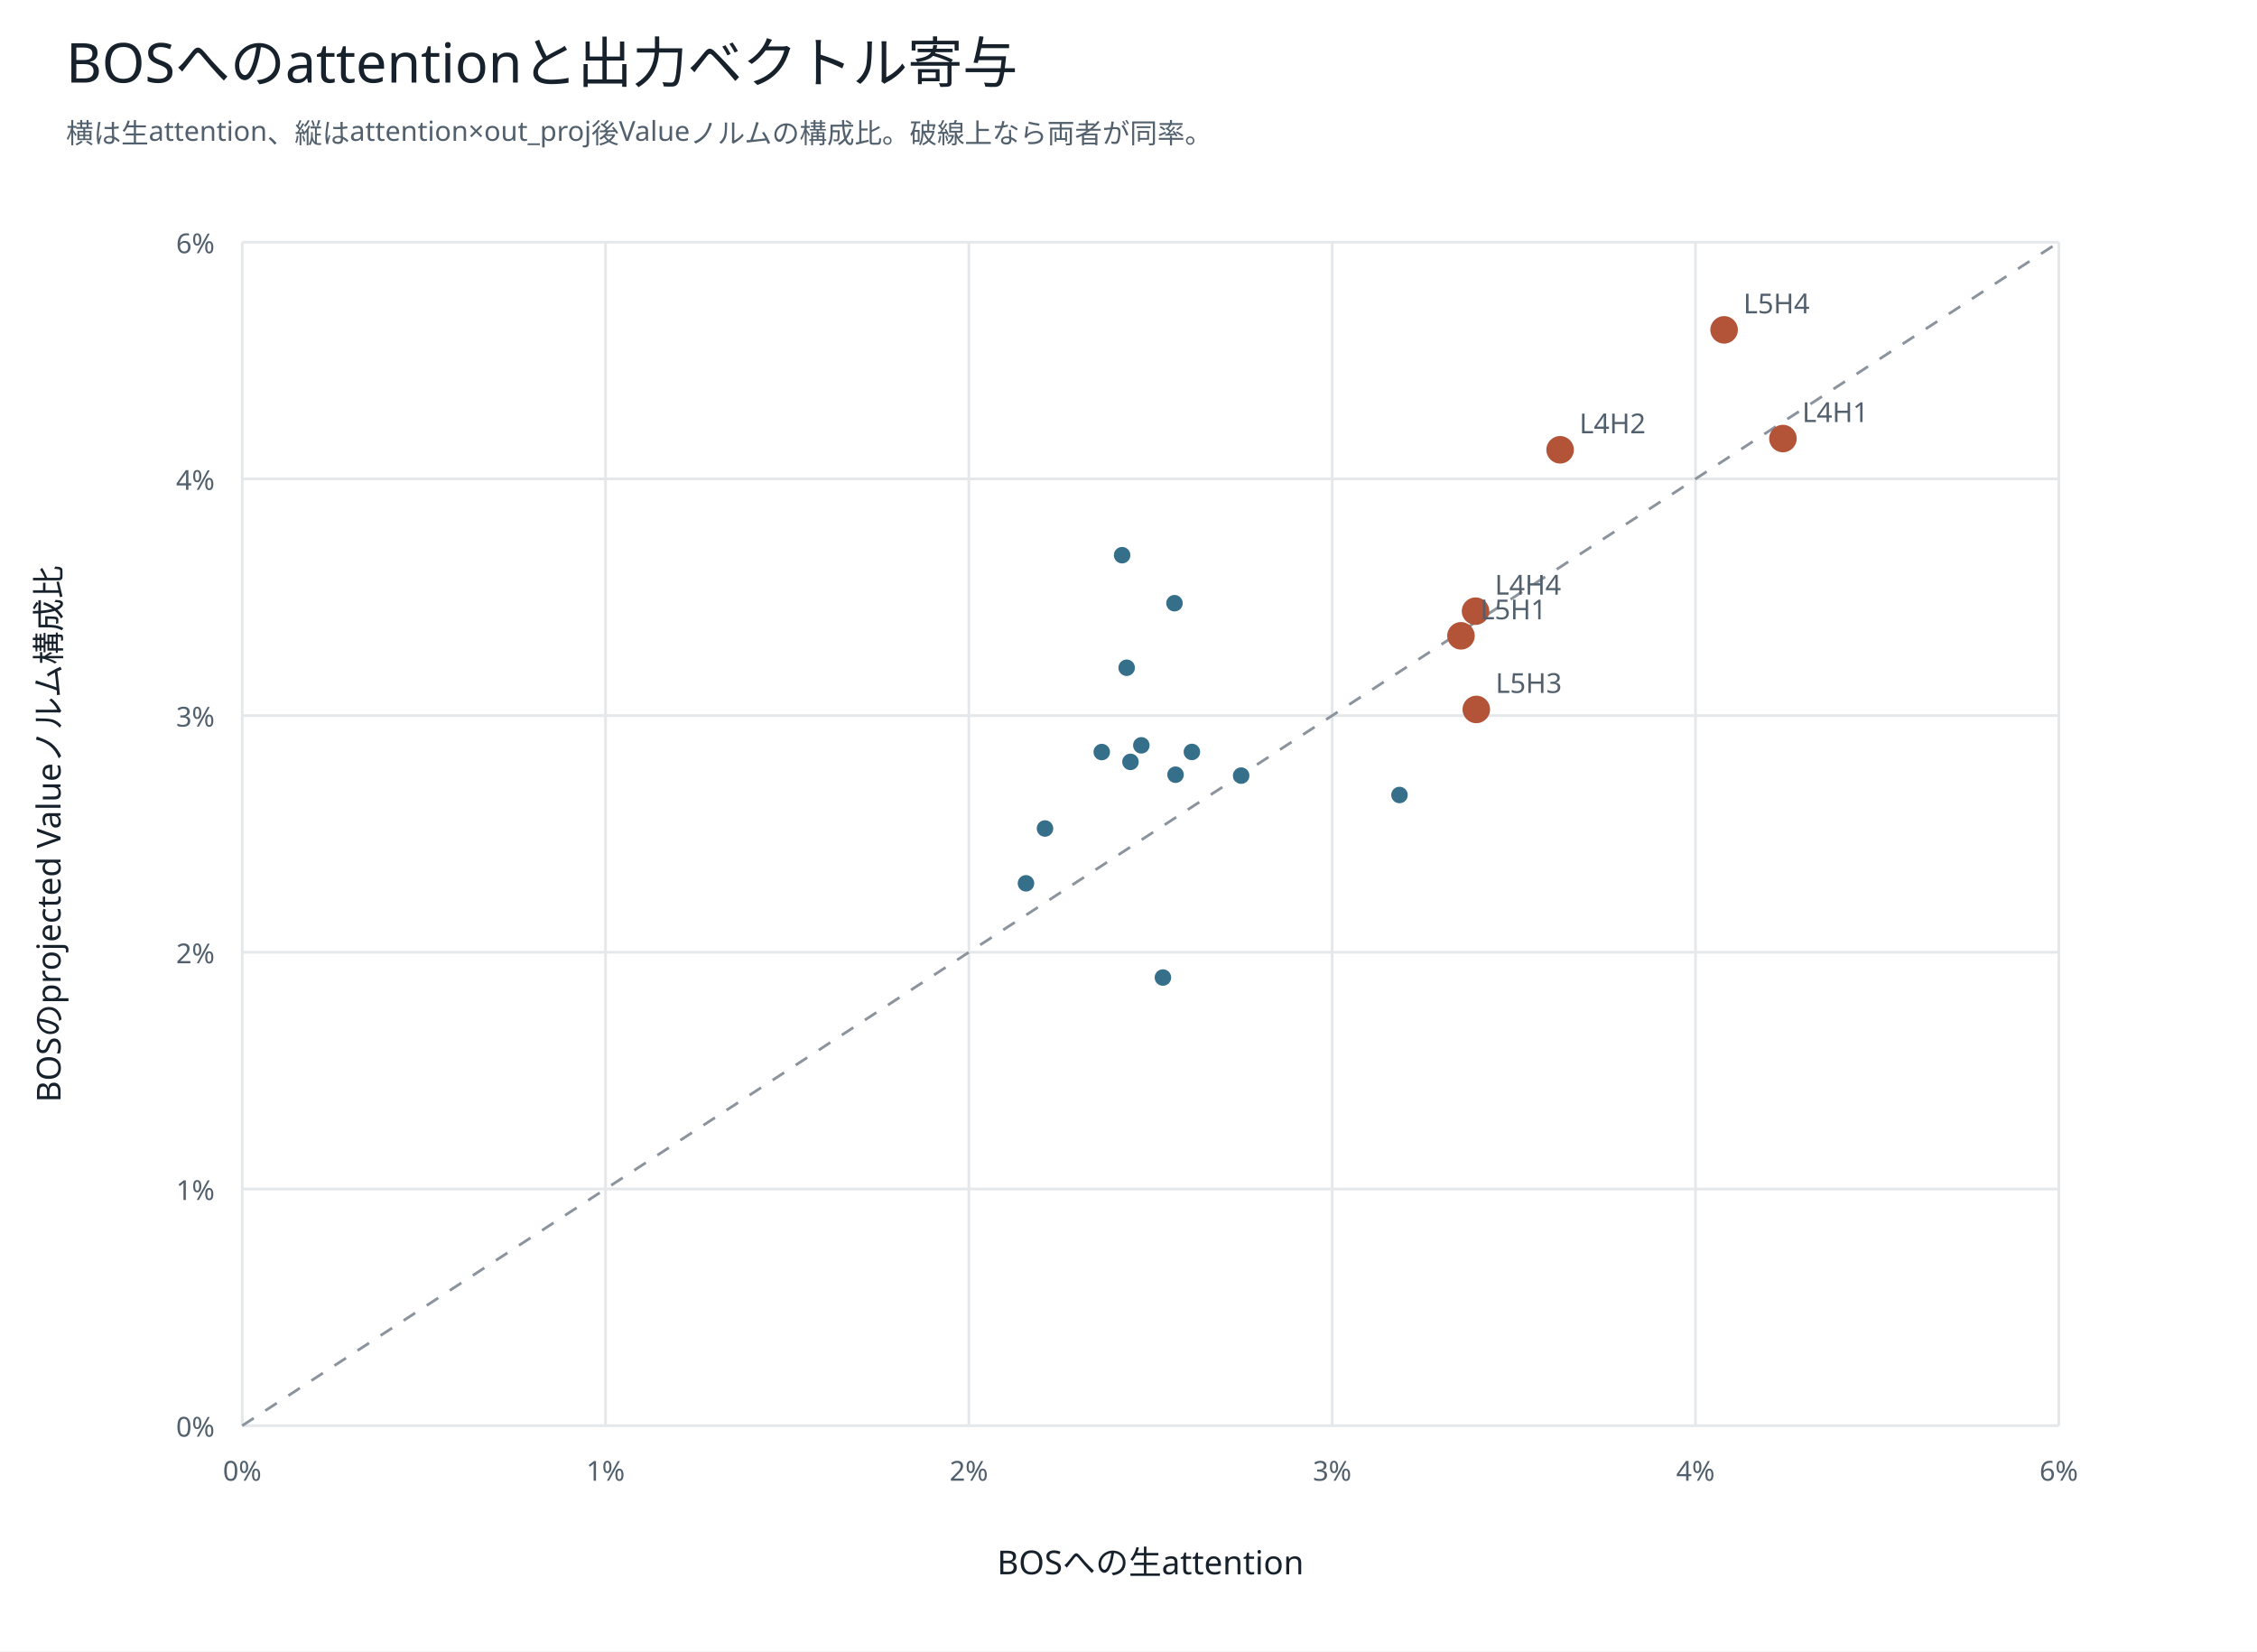
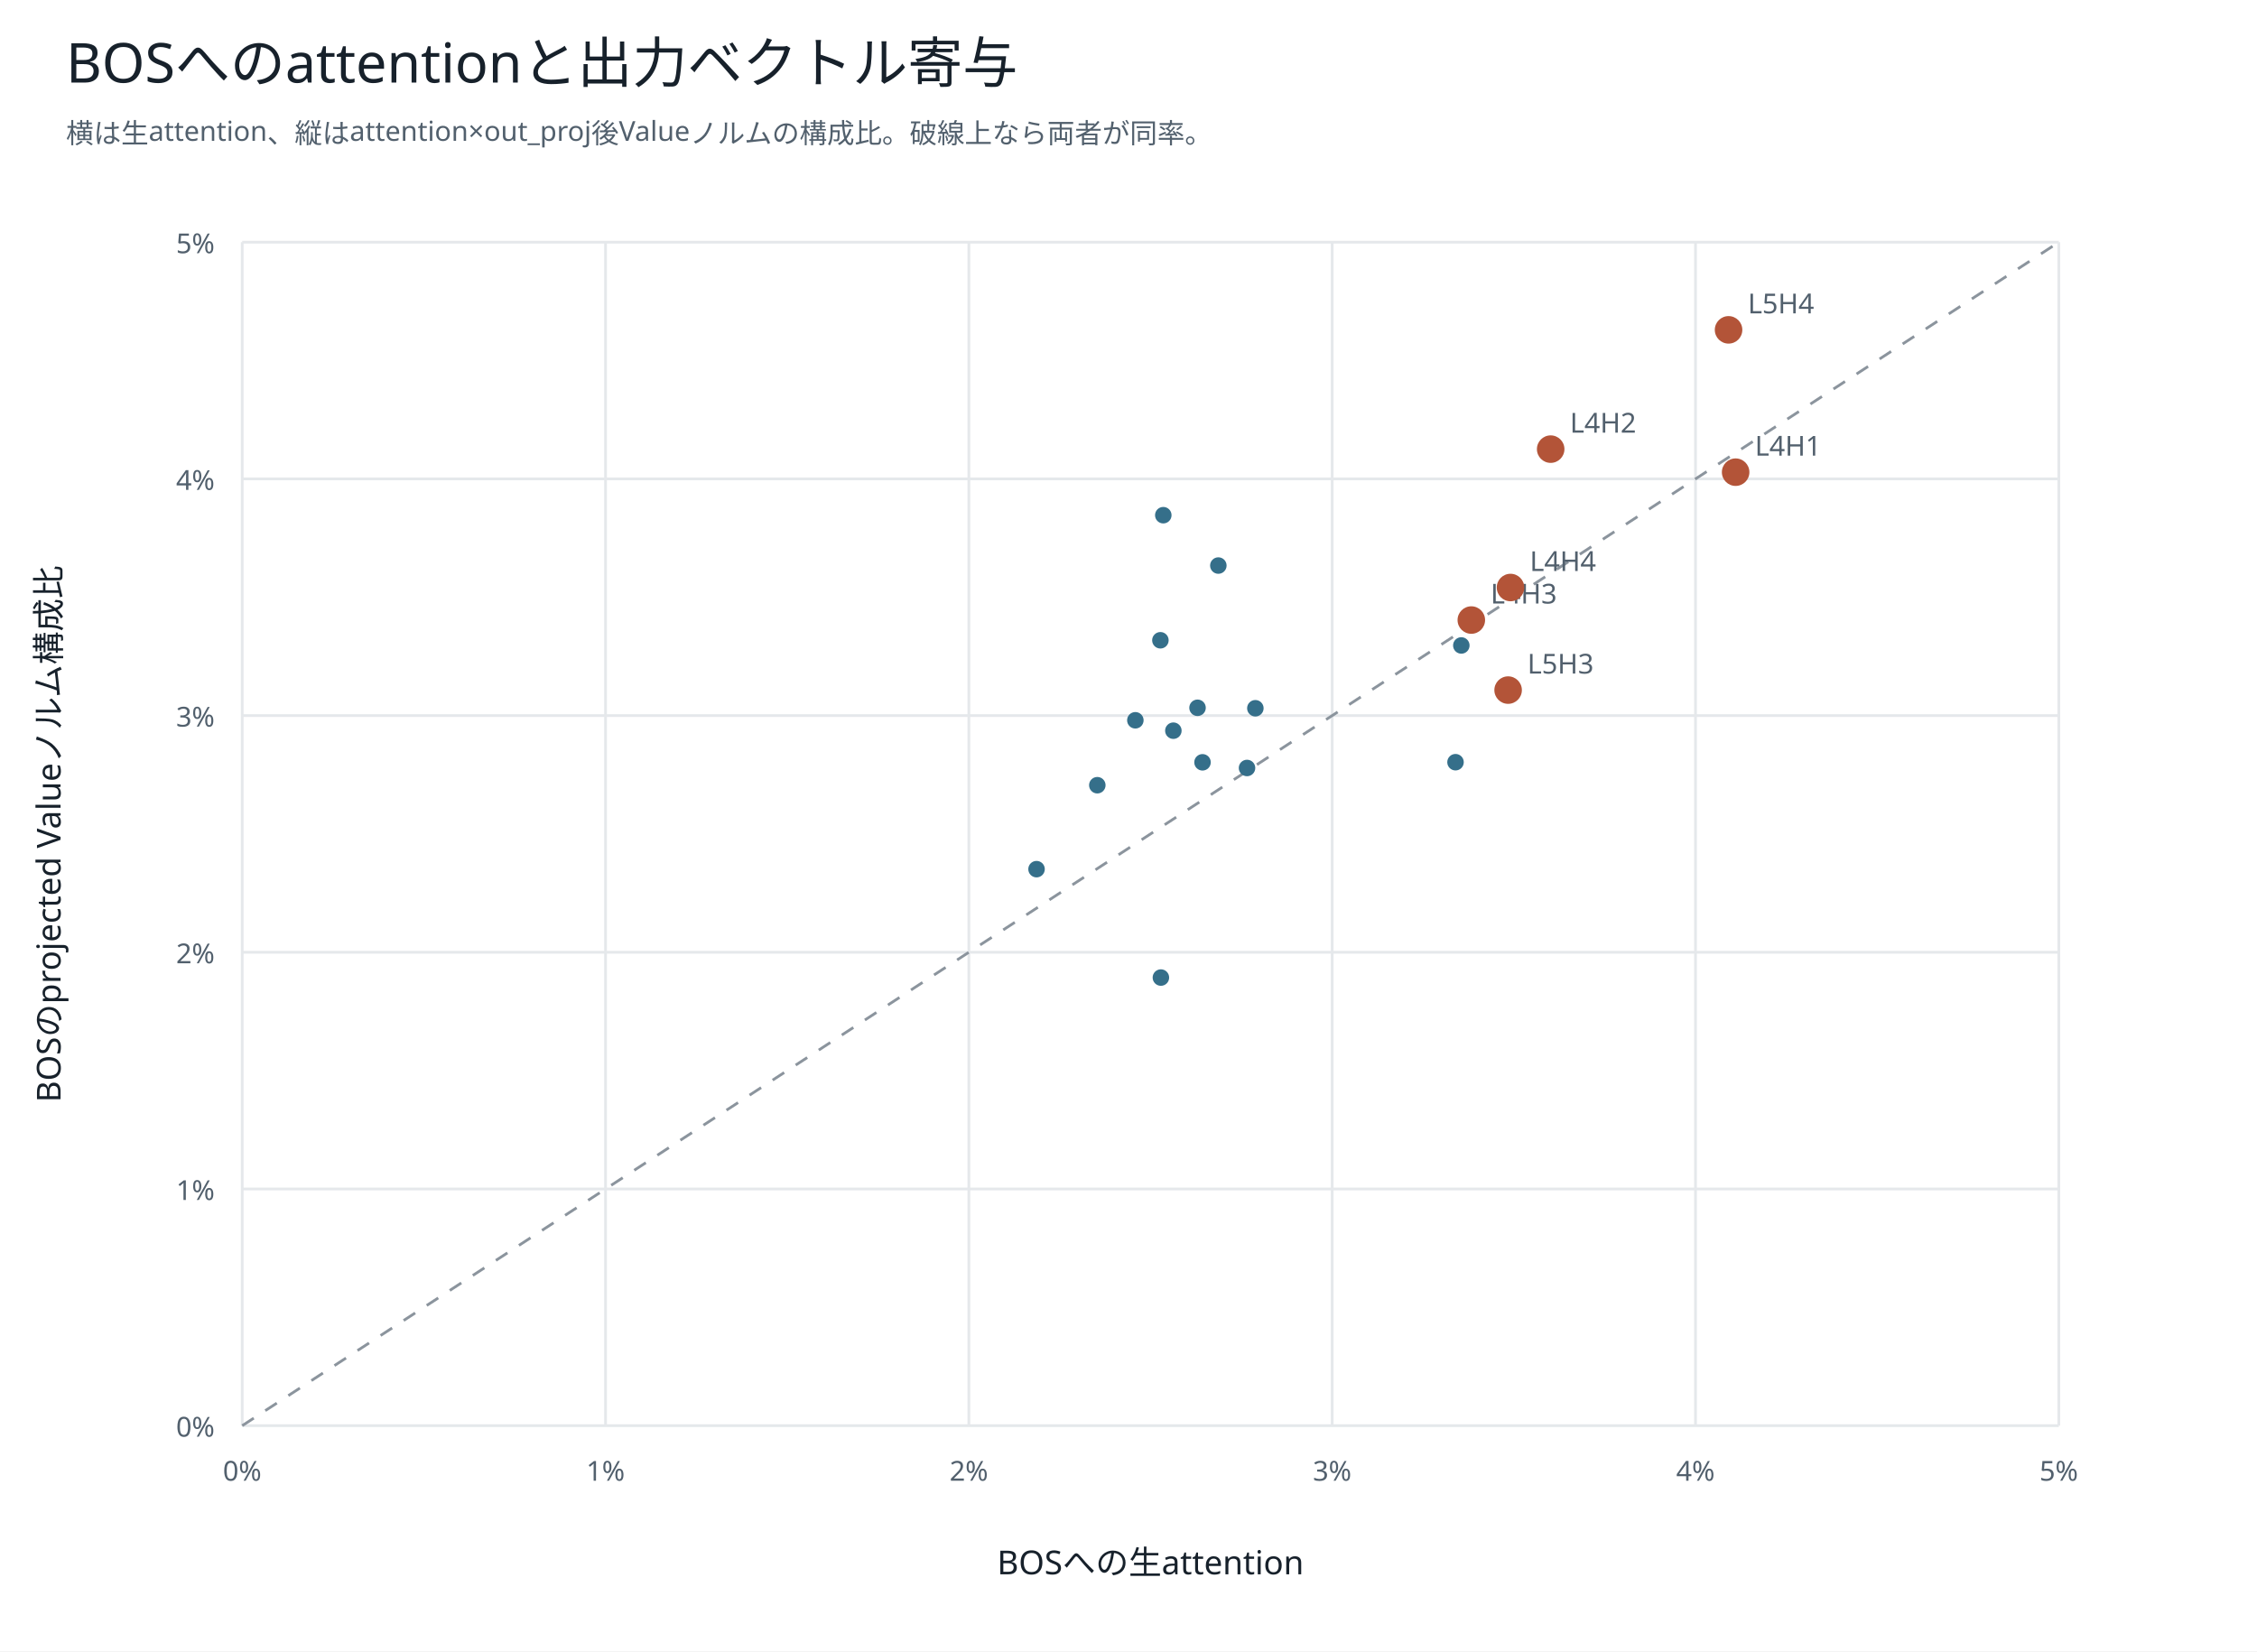
<svg xmlns="http://www.w3.org/2000/svg" width="820" height="600" viewBox="0 0 820 600" role="img">
  <rect width="100%" height="100%" fill="#fff" />
  <style>text{font-family:system-ui,sans-serif;fill:#17212b;font-size:12px}.small{font-size:10px;fill:#52606d}.title{font-size:20px;font-weight:500}.label{font-size:13px;font-weight:500}</style>
  <text x="24" y="30" class="title">BOSへのattentionと出力ベクトル寄与</text>
  <text x="24" y="52" class="small">横は生attention、縦はattention×out_proj後Valueノルムの構成比。破線上なら両者が同率。</text>
  <line x1="88.00" y1="88" x2="88.00" y2="518" stroke="#e5e8eb" />
  <line x1="88" y1="518.00" x2="748" y2="518.00" stroke="#e5e8eb" />
  <text x="88.00" y="538" text-anchor="middle" class="small">0%</text>
  <text x="78" y="522.00" text-anchor="end" class="small">0%</text>
  <line x1="220.00" y1="88" x2="220.00" y2="518" stroke="#e5e8eb" />
  <line x1="88" y1="432.00" x2="748" y2="432.00" stroke="#e5e8eb" />
  <text x="220.00" y="538" text-anchor="middle" class="small">1%</text>
  <text x="78" y="436.00" text-anchor="end" class="small">1%</text>
  <line x1="352.00" y1="88" x2="352.00" y2="518" stroke="#e5e8eb" />
  <line x1="88" y1="346.00" x2="748" y2="346.00" stroke="#e5e8eb" />
  <text x="352.00" y="538" text-anchor="middle" class="small">2%</text>
  <text x="78" y="350.00" text-anchor="end" class="small">2%</text>
  <line x1="484.00" y1="88" x2="484.00" y2="518" stroke="#e5e8eb" />
  <line x1="88" y1="260.00" x2="748" y2="260.00" stroke="#e5e8eb" />
  <text x="484.00" y="538" text-anchor="middle" class="small">3%</text>
  <text x="78" y="264.00" text-anchor="end" class="small">3%</text>
  <line x1="616.00" y1="88" x2="616.00" y2="518" stroke="#e5e8eb" />
  <line x1="88" y1="174.00" x2="748" y2="174.00" stroke="#e5e8eb" />
  <text x="616.00" y="538" text-anchor="middle" class="small">4%</text>
  <text x="78" y="178.00" text-anchor="end" class="small">4%</text>
  <line x1="748.00" y1="88" x2="748.00" y2="518" stroke="#e5e8eb" />
  <line x1="88" y1="88.00" x2="748" y2="88.00" stroke="#e5e8eb" />
-   <text x="748.00" y="538" text-anchor="middle" class="small">6%</text>
-   <text x="78" y="92.00" text-anchor="end" class="small">6%</text>
+   <text x="748.00" y="538" text-anchor="middle" class="small">5%</text>
+   <text x="78" y="92.00" text-anchor="end" class="small">5%</text>
  <line x1="88" y1="518" x2="748" y2="88" stroke="#8b949d" stroke-dasharray="5 5" />
-   <circle cx="407.68" cy="201.72" r="3" fill="#356f8a" />
-   <circle cx="410.71" cy="276.82" r="3" fill="#356f8a" />
-   <circle cx="414.66" cy="270.81" r="3" fill="#356f8a" />
-   <circle cx="426.71" cy="219.17" r="3" fill="#356f8a" />
-   <circle cx="427.09" cy="281.48" r="3" fill="#356f8a" />
-   <circle cx="433.03" cy="273.21" r="3" fill="#356f8a" />
-   <circle cx="379.66" cy="301.03" r="3" fill="#356f8a" />
-   <circle cx="409.33" cy="242.62" r="3" fill="#356f8a" />
-   <circle cx="372.75" cy="320.95" r="3" fill="#356f8a" />
-   <circle cx="400.28" cy="273.25" r="3" fill="#356f8a" />
-   <circle cx="450.93" cy="281.81" r="3" fill="#356f8a" />
-   <circle cx="422.50" cy="355.18" r="3" fill="#356f8a" />
-   <circle cx="647.76" cy="159.35" r="5" fill="#b35438" />
-   <text x="654.76" y="153.35" class="small">L4H1</text>
-   <circle cx="566.81" cy="163.43" r="5" fill="#b35438" />
-   <text x="573.81" y="157.43" class="small">L4H2</text>
-   <circle cx="529.14" cy="231.48" r="3" fill="#356f8a" />
-   <circle cx="536.09" cy="222.06" r="5" fill="#b35438" />
-   <text x="543.09" y="216.06" class="small">L4H4</text>
-   <circle cx="530.79" cy="231.02" r="5" fill="#b35438" />
-   <text x="537.79" y="225.02" class="small">L5H1</text>
-   <circle cx="508.45" cy="288.86" r="3" fill="#356f8a" />
-   <circle cx="536.36" cy="257.77" r="5" fill="#b35438" />
-   <text x="543.36" y="251.77" class="small">L5H3</text>
-   <circle cx="626.39" cy="119.85" r="5" fill="#b35438" />
-   <text x="633.39" y="113.85" class="small">L5H4</text>
+   <circle cx="422.64" cy="187.19" r="3" fill="#356f8a" />
+   <circle cx="426.30" cy="265.49" r="3" fill="#356f8a" />
+   <circle cx="435.08" cy="257.17" r="3" fill="#356f8a" />
+   <circle cx="442.64" cy="205.49" r="3" fill="#356f8a" />
+   <circle cx="436.89" cy="276.98" r="3" fill="#356f8a" />
+   <circle cx="456.09" cy="257.34" r="3" fill="#356f8a" />
+   <circle cx="398.67" cy="285.30" r="3" fill="#356f8a" />
+   <circle cx="421.59" cy="232.64" r="3" fill="#356f8a" />
+   <circle cx="376.59" cy="315.80" r="3" fill="#356f8a" />
+   <circle cx="412.49" cy="261.71" r="3" fill="#356f8a" />
+   <circle cx="453.06" cy="279.04" r="3" fill="#356f8a" />
+   <circle cx="421.77" cy="355.19" r="3" fill="#356f8a" />
+   <circle cx="630.58" cy="171.56" r="5" fill="#b35438" />
+   <text x="637.58" y="165.56" class="small">L4H1</text>
+   <circle cx="563.38" cy="163.19" r="5" fill="#b35438" />
+   <text x="570.38" y="157.19" class="small">L4H2</text>
+   <circle cx="534.55" cy="225.29" r="5" fill="#b35438" />
+   <text x="541.55" y="219.29" class="small">L4H3</text>
+   <circle cx="548.79" cy="213.47" r="5" fill="#b35438" />
+   <text x="555.79" y="207.47" class="small">L4H4</text>
+   <circle cx="530.92" cy="234.52" r="3" fill="#356f8a" />
+   <circle cx="528.81" cy="276.94" r="3" fill="#356f8a" />
+   <circle cx="547.92" cy="250.74" r="5" fill="#b35438" />
+   <text x="554.92" y="244.74" class="small">L5H3</text>
+   <circle cx="628.01" cy="119.85" r="5" fill="#b35438" />
+   <text x="635.01" y="113.85" class="small">L5H4</text>
  <text x="418.0" y="572" text-anchor="middle">BOSへの生attention</text>
  <text x="22" y="303.0" text-anchor="middle" transform="rotate(-90 22 303.0)">BOSのprojected Valueノルム構成比</text>
</svg>
